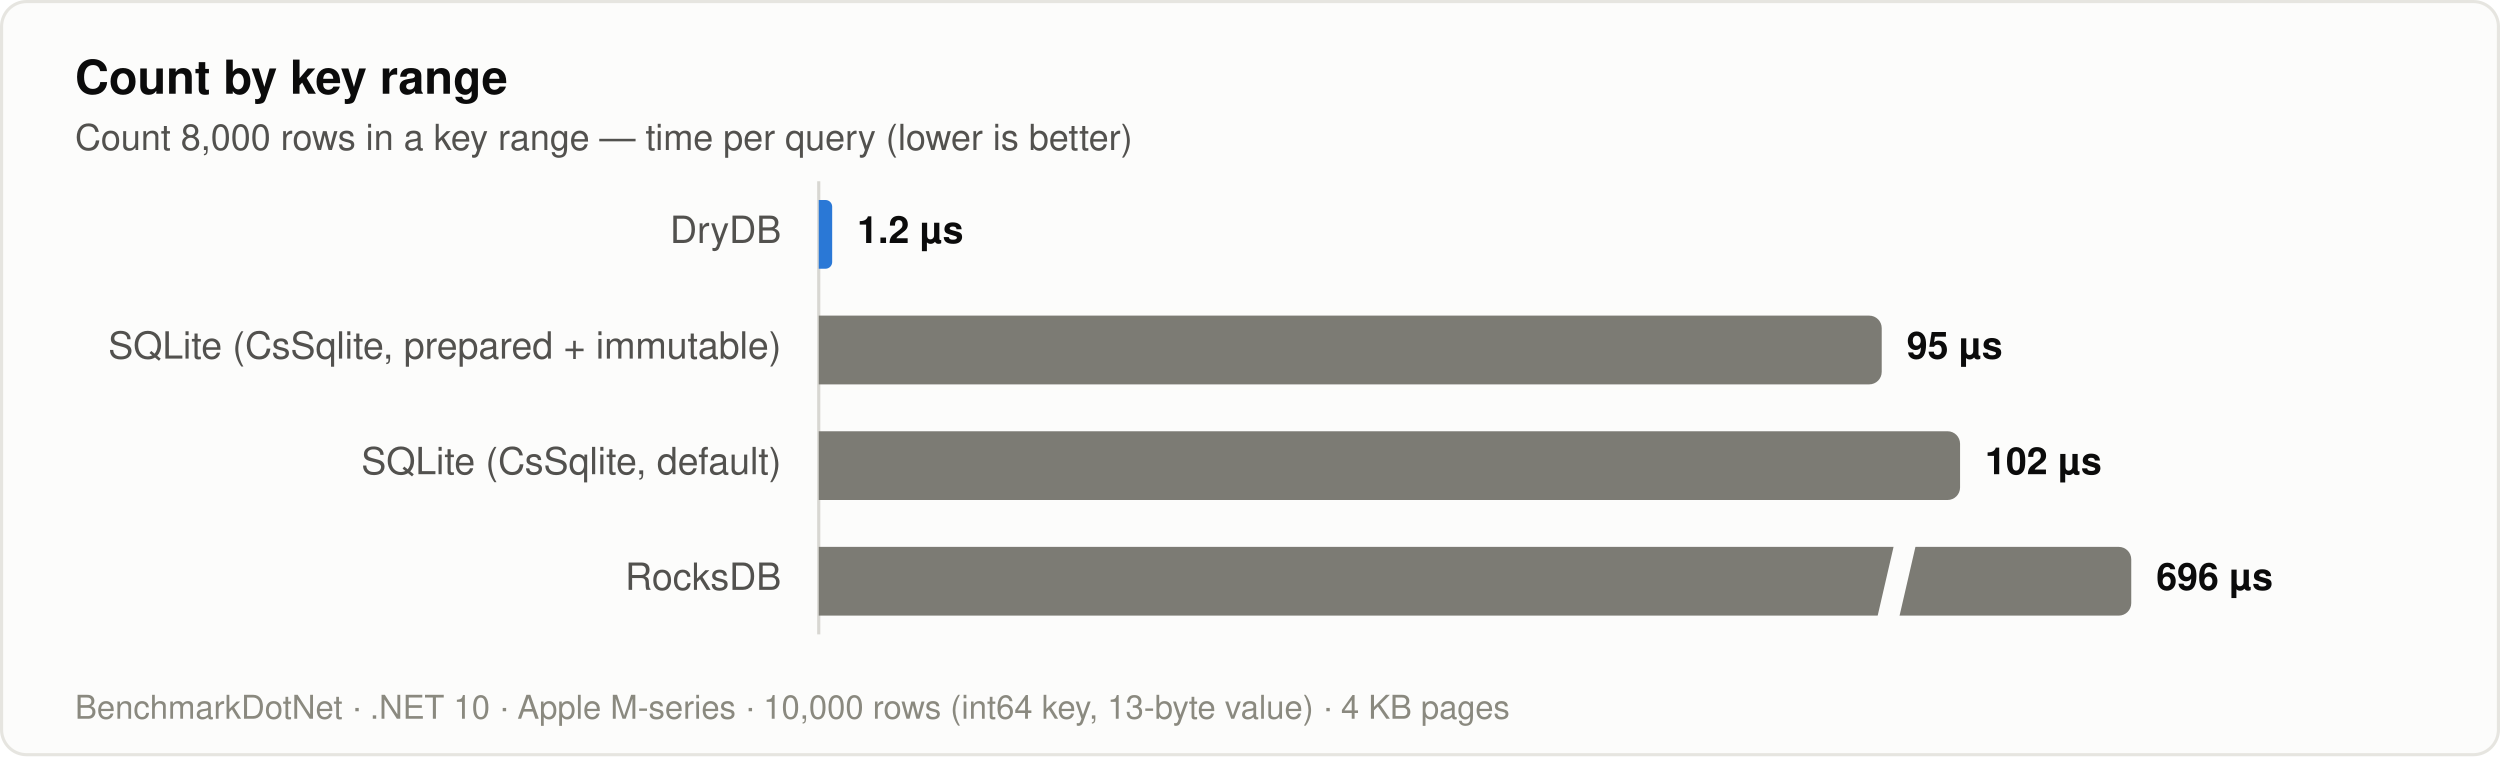
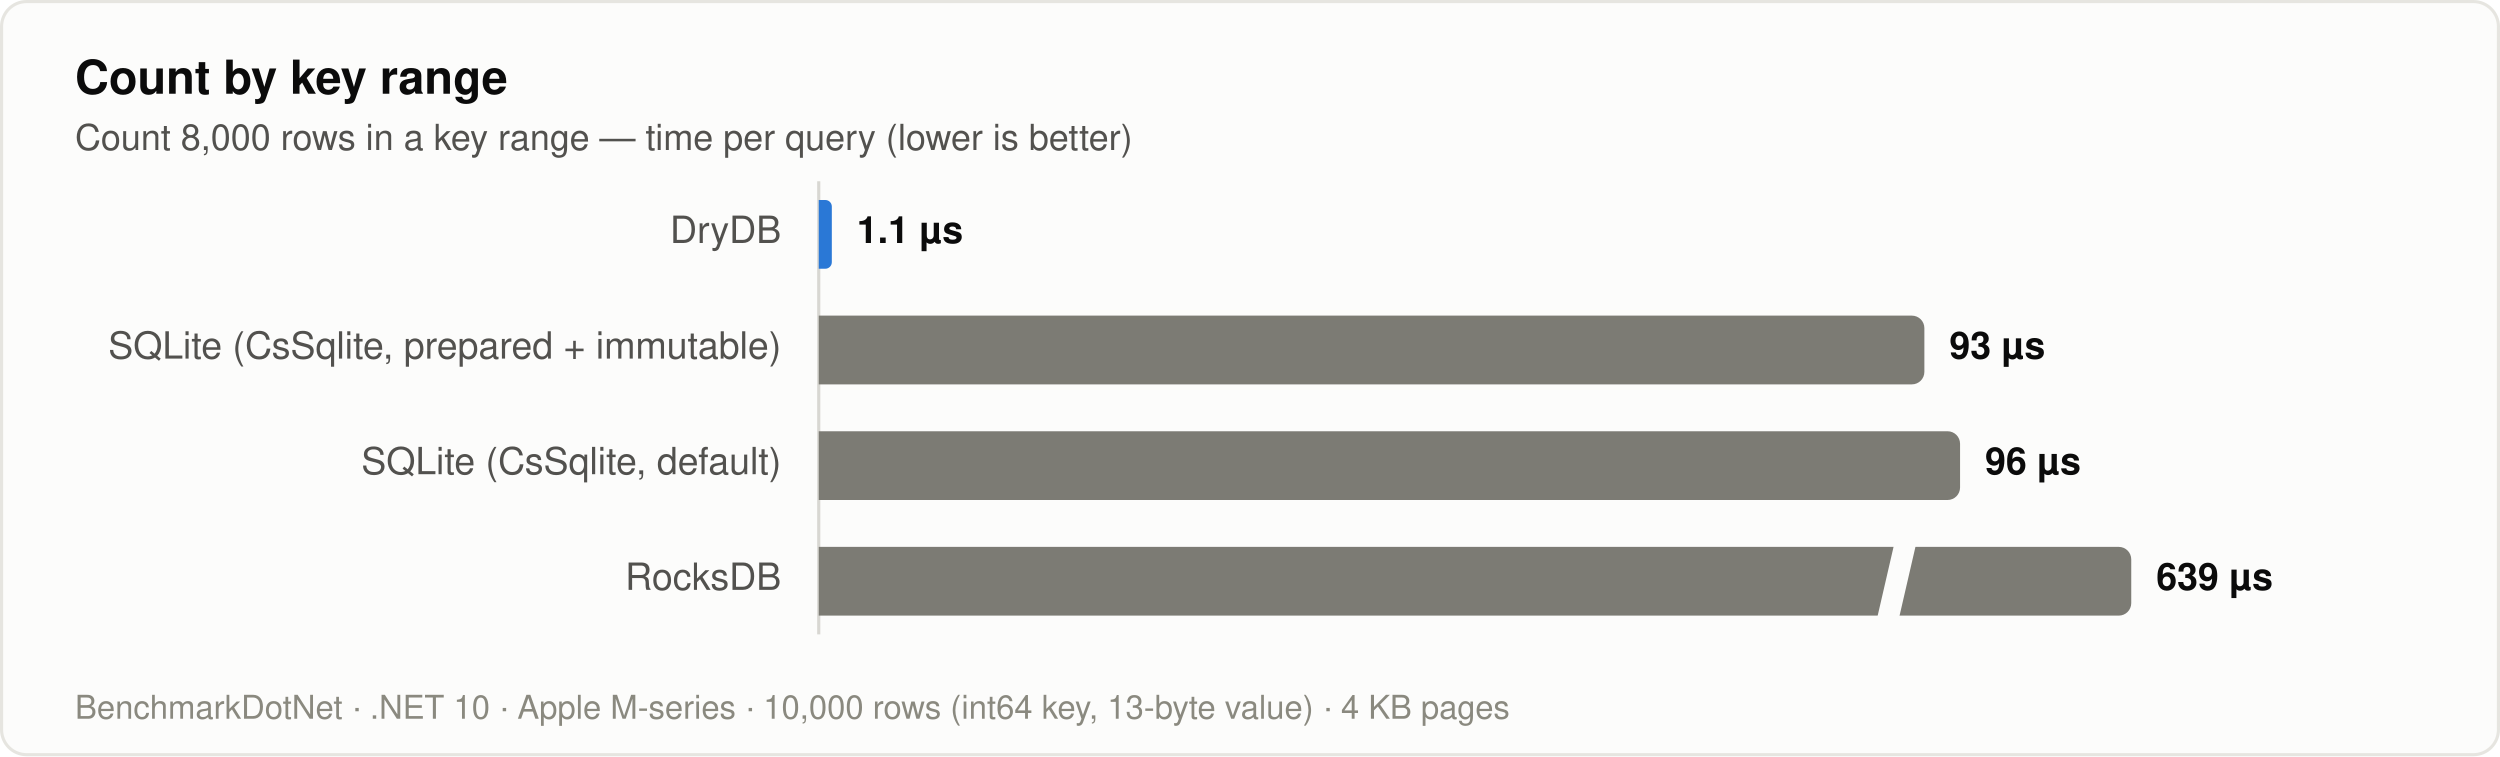
<svg xmlns="http://www.w3.org/2000/svg" viewBox="0 0 800 242" width="800" height="242" role="img" aria-label="Count by key range benchmark">
  <rect x="0.5" y="0.5" width="799" height="241" rx="8" fill="#fcfcfb" stroke="#e6e5e0" />
  <g font-family="ui-sans-serif, -apple-system, 'Segoe UI', Helvetica, Arial, sans-serif">
    <text x="24" y="30" font-size="15" font-weight="600" fill="#0b0b0b">Count by key range</text>
    <text x="24" y="48" font-size="11.5" fill="#52514e">Count 8,000 rows in a key range — time per query (lower is better)</text>
    <line x1="262" y1="58" x2="262" y2="203" stroke="#d8d7d2" stroke-width="1" />
    <text x="250" y="75" text-anchor="end" dominant-baseline="central" font-size="12" fill="#52514e">DryDB</text>
-     <path d="M262 64 h2.15 a2.148 2.148 0 0 1 2.148 2.148 v17.703 a2.148 2.148 0 0 1 -2.148 2.148 h-2.15 Z" fill="#2a78d6" />
-     <text x="274.297" y="75" dominant-baseline="central" font-size="12" font-weight="600" fill="#0b0b0b">1.2 µs</text>
+     <path d="M262 64 h2.09 a2.092 2.092 0 0 1 2.092 2.092 v17.815 a2.092 2.092 0 0 1 -2.092 2.092 h-2.09 Z" fill="#2a78d6" />
+     <text x="274.185" y="75" dominant-baseline="central" font-size="12" font-weight="600" fill="#0b0b0b">1.1 µs</text>
    <text x="250" y="112" text-anchor="end" dominant-baseline="central" font-size="12" fill="#52514e">SQLite (CsSqlite, prepared + immutable)</text>
-     <path d="M262 101 h336.15 a4 4 0 0 1 4 4 v14 a4 4 0 0 1 -4 4 h-336.15 Z" fill="#7c7b74" />
-     <text x="610.153" y="112" dominant-baseline="central" font-size="12" font-weight="600" fill="#0b0b0b">95 µs</text>
+     <path d="M262 101 h349.80 a4 4 0 0 1 4 4 v14 a4 4 0 0 1 -4 4 h-349.8 Z" fill="#7c7b74" />
+     <text x="623.804" y="112" dominant-baseline="central" font-size="12" font-weight="600" fill="#0b0b0b">93 µs</text>
    <text x="250" y="149" text-anchor="end" dominant-baseline="central" font-size="12" fill="#52514e">SQLite (CsSqlite, default)</text>
    <path d="M262 138 h361.22 a4 4 0 0 1 4 4 v14 a4 4 0 0 1 -4 4 h-361.22 Z" fill="#7c7b74" />
-     <text x="635.217" y="149" dominant-baseline="central" font-size="12" font-weight="600" fill="#0b0b0b">102 µs</text>
+     <text x="635.217" y="149" dominant-baseline="central" font-size="12" font-weight="600" fill="#0b0b0b">96 µs</text>
    <text x="250" y="186" text-anchor="end" dominant-baseline="central" font-size="12" fill="#52514e">RocksDB</text>
    <path d="M262 175 h416.00 a4 4 0 0 1 4 4 v14 a4 4 0 0 1 -4 4 h-416 Z" fill="#7c7b74" />
    <path d="M606.4 173 l-6 26 h7 l6 -26 Z" fill="#fcfcfb" />
-     <text x="690" y="186" dominant-baseline="central" font-size="12" font-weight="600" fill="#0b0b0b">696 µs</text>
+     <text x="690" y="186" dominant-baseline="central" font-size="12" font-weight="600" fill="#0b0b0b">639 µs</text>
    <text x="24" y="230" font-size="10.5" fill="#8a897f">BenchmarkDotNet · .NET 10 · Apple M-series · 10,000 rows (int64 key, 13-byte value) · 4 KB pages</text>
  </g>
</svg>
